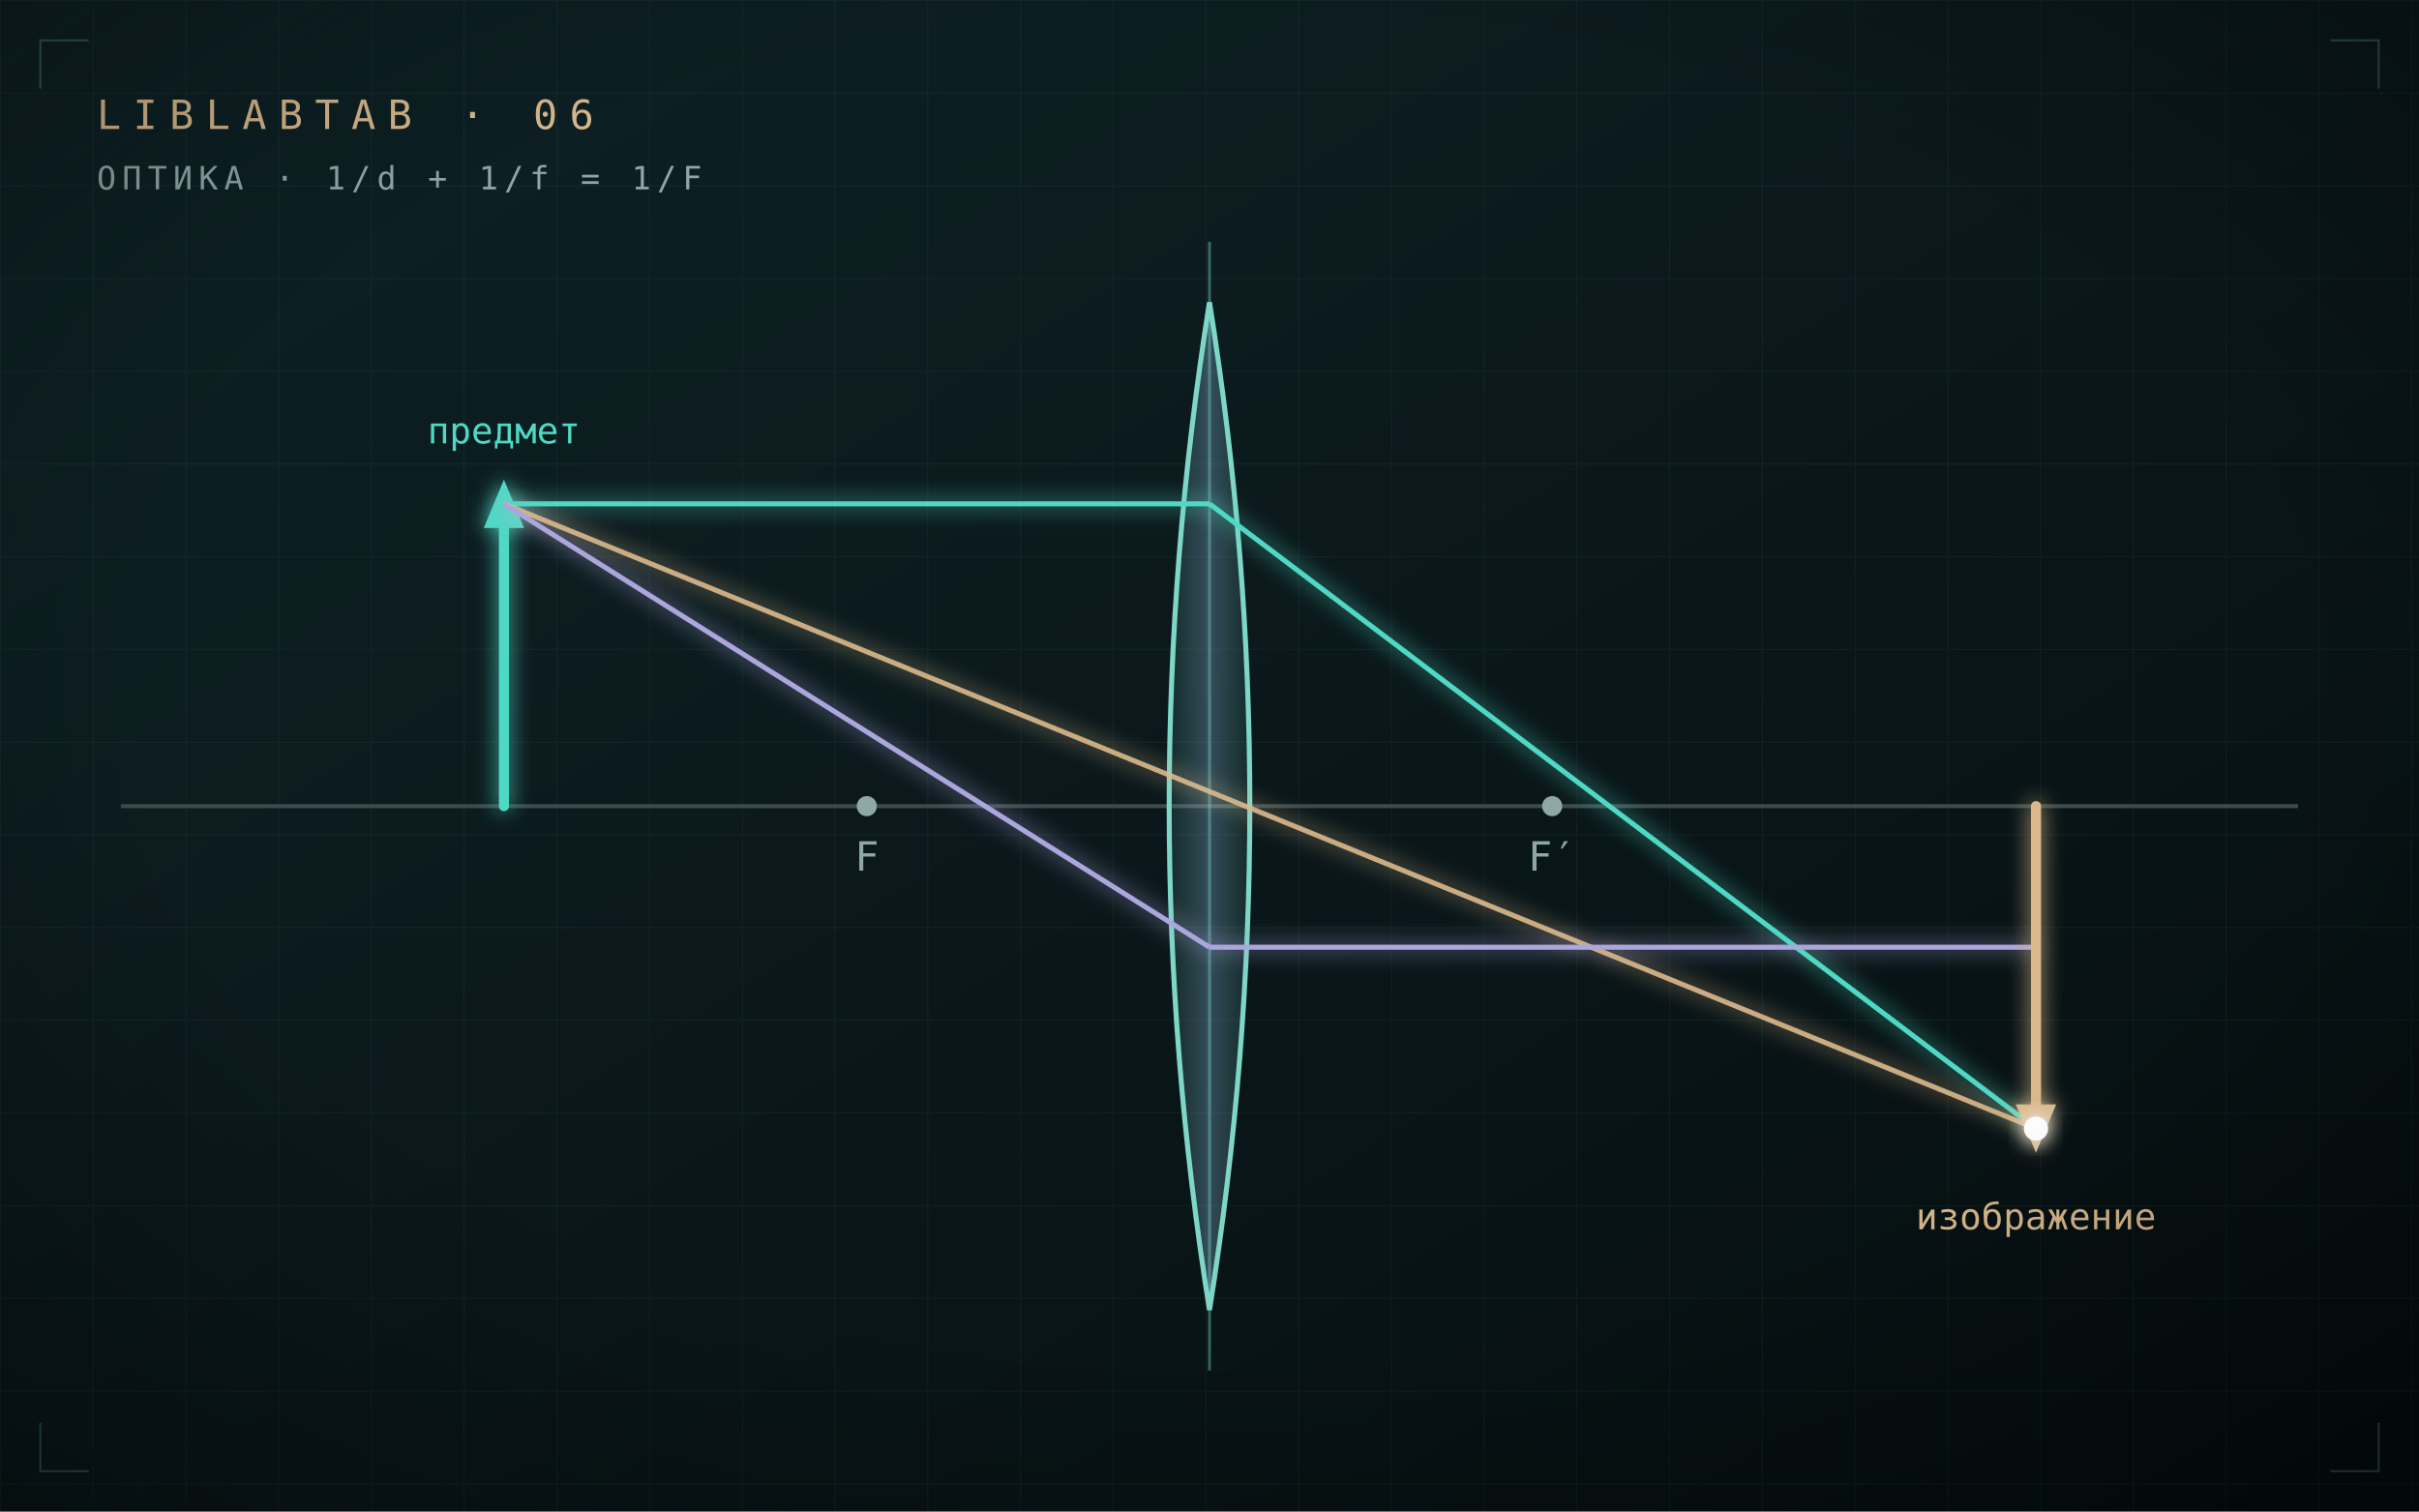
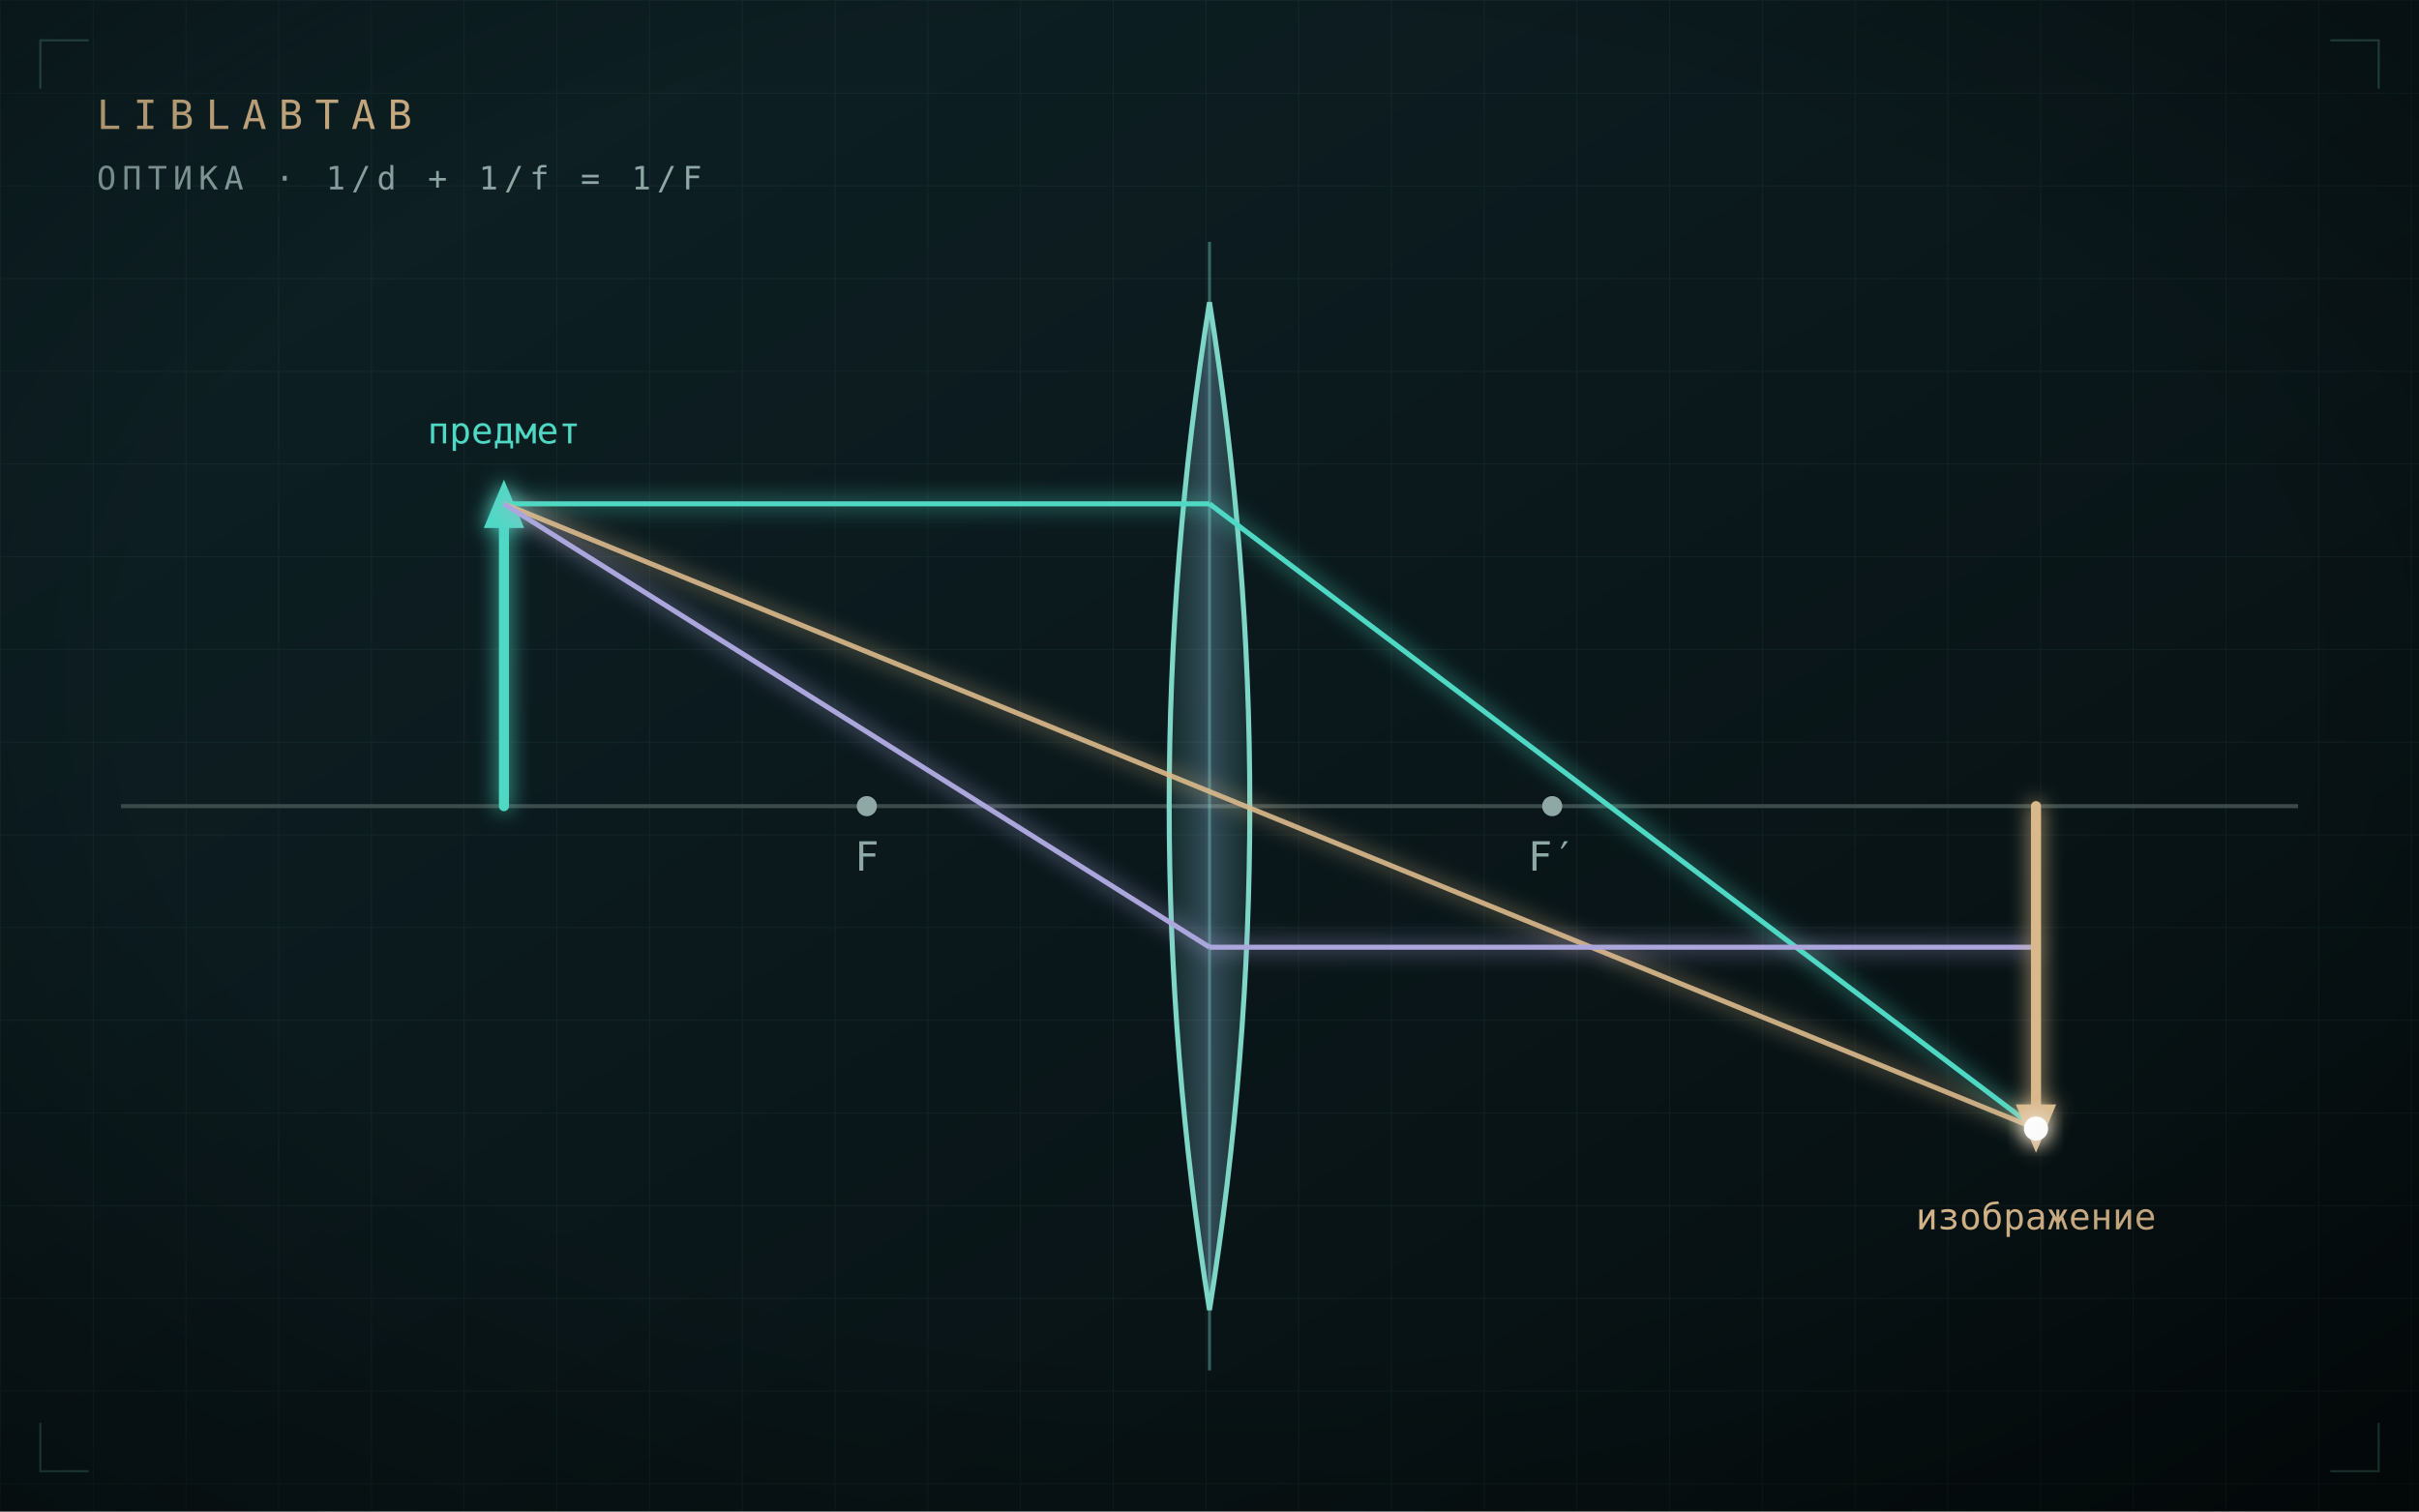
<svg xmlns="http://www.w3.org/2000/svg" viewBox="0 0 1200 750" font-family="JetBrains Mono, Consolas, monospace">
  <defs>
    <linearGradient id="bg" x1="0" y1="0" x2="1" y2="1">
      <stop offset="0" stop-color="#0E2226" />
      <stop offset=".55" stop-color="#0A171A" />
      <stop offset="1" stop-color="#050D0E" />
    </linearGradient>
    <pattern id="grid" width="46" height="46" patternUnits="userSpaceOnUse">
      <path d="M46 0H0V46" fill="none" stroke="#7ED6C7" stroke-opacity=".06" />
    </pattern>
    <radialGradient id="vig" cx=".5" cy=".45" r=".8">
      <stop offset=".55" stop-color="#000" stop-opacity="0" />
      <stop offset="1" stop-color="#000" stop-opacity=".5" />
    </radialGradient>
    <filter id="glow" x="-60%" y="-60%" width="220%" height="220%">
      <feGaussianBlur stdDeviation="5" result="b" />
      <feMerge>
        <feMergeNode in="b" />
        <feMergeNode in="SourceGraphic" />
      </feMerge>
    </filter>
    <linearGradient id="glass" x1="0" y1="0" x2="1" y2="0">
      <stop offset="0" stop-color="#7ED6C7" stop-opacity=".10" />
      <stop offset=".5" stop-color="#9fd6ff" stop-opacity=".28" />
      <stop offset="1" stop-color="#7ED6C7" stop-opacity=".10" />
    </linearGradient>
  </defs>
  <rect width="1200" height="750" fill="url(#bg)" />
  <rect width="1200" height="750" fill="url(#grid)" />
  <line x1="60" y1="400" x2="1140" y2="400" stroke="#3C4A4A" stroke-width="2" />
  <path d="M600 150 Q640 400 600 650 Q560 400 600 150 Z" fill="url(#glass)" stroke="#7ED6C7" stroke-width="2.5" />
  <line x1="600" y1="120" x2="600" y2="680" stroke="#7ED6C7" stroke-opacity=".4" stroke-width="1.5" />
  <g fill="#8FA8A6">
    <circle cx="430" cy="400" r="5" />
    <circle cx="770" cy="400" r="5" />
    <text x="430" y="432" font-size="20" text-anchor="middle">F</text>
    <text x="770" y="432" font-size="20" text-anchor="middle">F′</text>
  </g>
  <g filter="url(#glow)">
    <line x1="250" y1="400" x2="250" y2="250" stroke="#4FD8C4" stroke-width="5" stroke-linecap="round" />
    <polygon points="250,238 240,262 260,262" fill="#4FD8C4" />
  </g>
  <g fill="none" stroke-width="2.5" filter="url(#glow)">
    <path d="M250 250 L600 250" stroke="#4FD8C4" />
    <path d="M600 250 L1010 560" stroke="#4FD8C4" />
    <path d="M250 250 L1010 560" stroke="#D9B98C" stroke-opacity=".9" />
    <path d="M250 250 L600 470" stroke="#ABA6DC" />
    <path d="M600 470 L1010 470" stroke="#ABA6DC" />
  </g>
  <g filter="url(#glow)">
    <line x1="1010" y1="400" x2="1010" y2="560" stroke="#D9B98C" stroke-width="5" stroke-linecap="round" />
    <polygon points="1010,572 1000,548 1020,548" fill="#D9B98C" />
  </g>
  <circle cx="1010" cy="560" r="6" fill="#fff" filter="url(#glow)" />
-   <text x="48" y="64" fill="#D9B98C" font-size="20" letter-spacing="6">LIBLABTAB · 06</text>
+   <text x="48" y="64" fill="#D9B98C" font-size="20" letter-spacing="6">LIBLABTAB</text>
  <text x="48" y="94" fill="#8FA8A6" font-size="16" letter-spacing="3">ОПТИКА · 1/d + 1/f = 1/F</text>
  <text x="250" y="220" fill="#4FD8C4" font-size="18" text-anchor="middle">предмет</text>
  <text x="1010" y="610" fill="#D9B98C" font-size="18" text-anchor="middle">изображение</text>
  <g stroke="#7ED6C7" stroke-opacity=".3" fill="none">
    <path d="M20 44V20h24" />
    <path d="M1156 20h24v24" />
    <path d="M1180 706v24h-24" />
    <path d="M44 730H20v-24" />
  </g>
  <rect width="1200" height="750" fill="url(#vig)" />
</svg>
